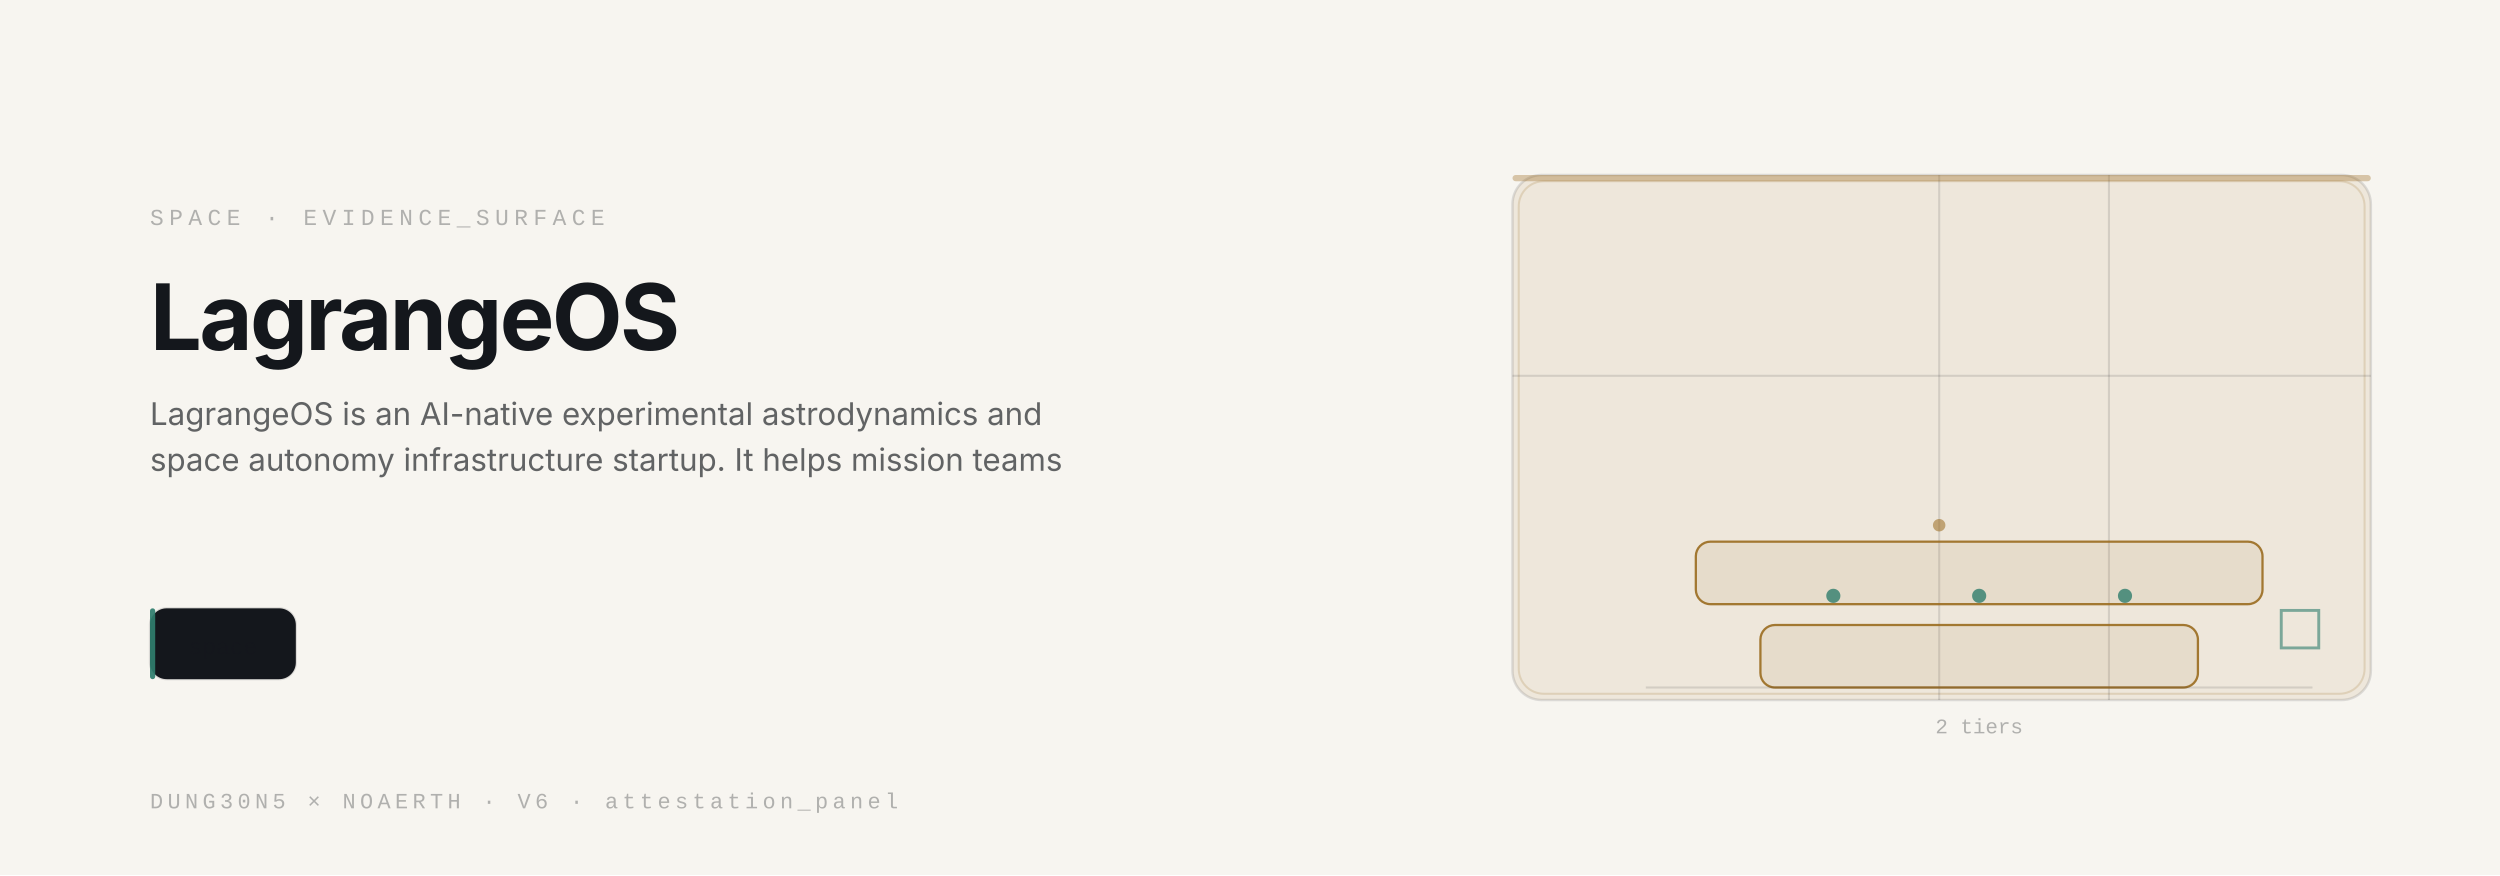
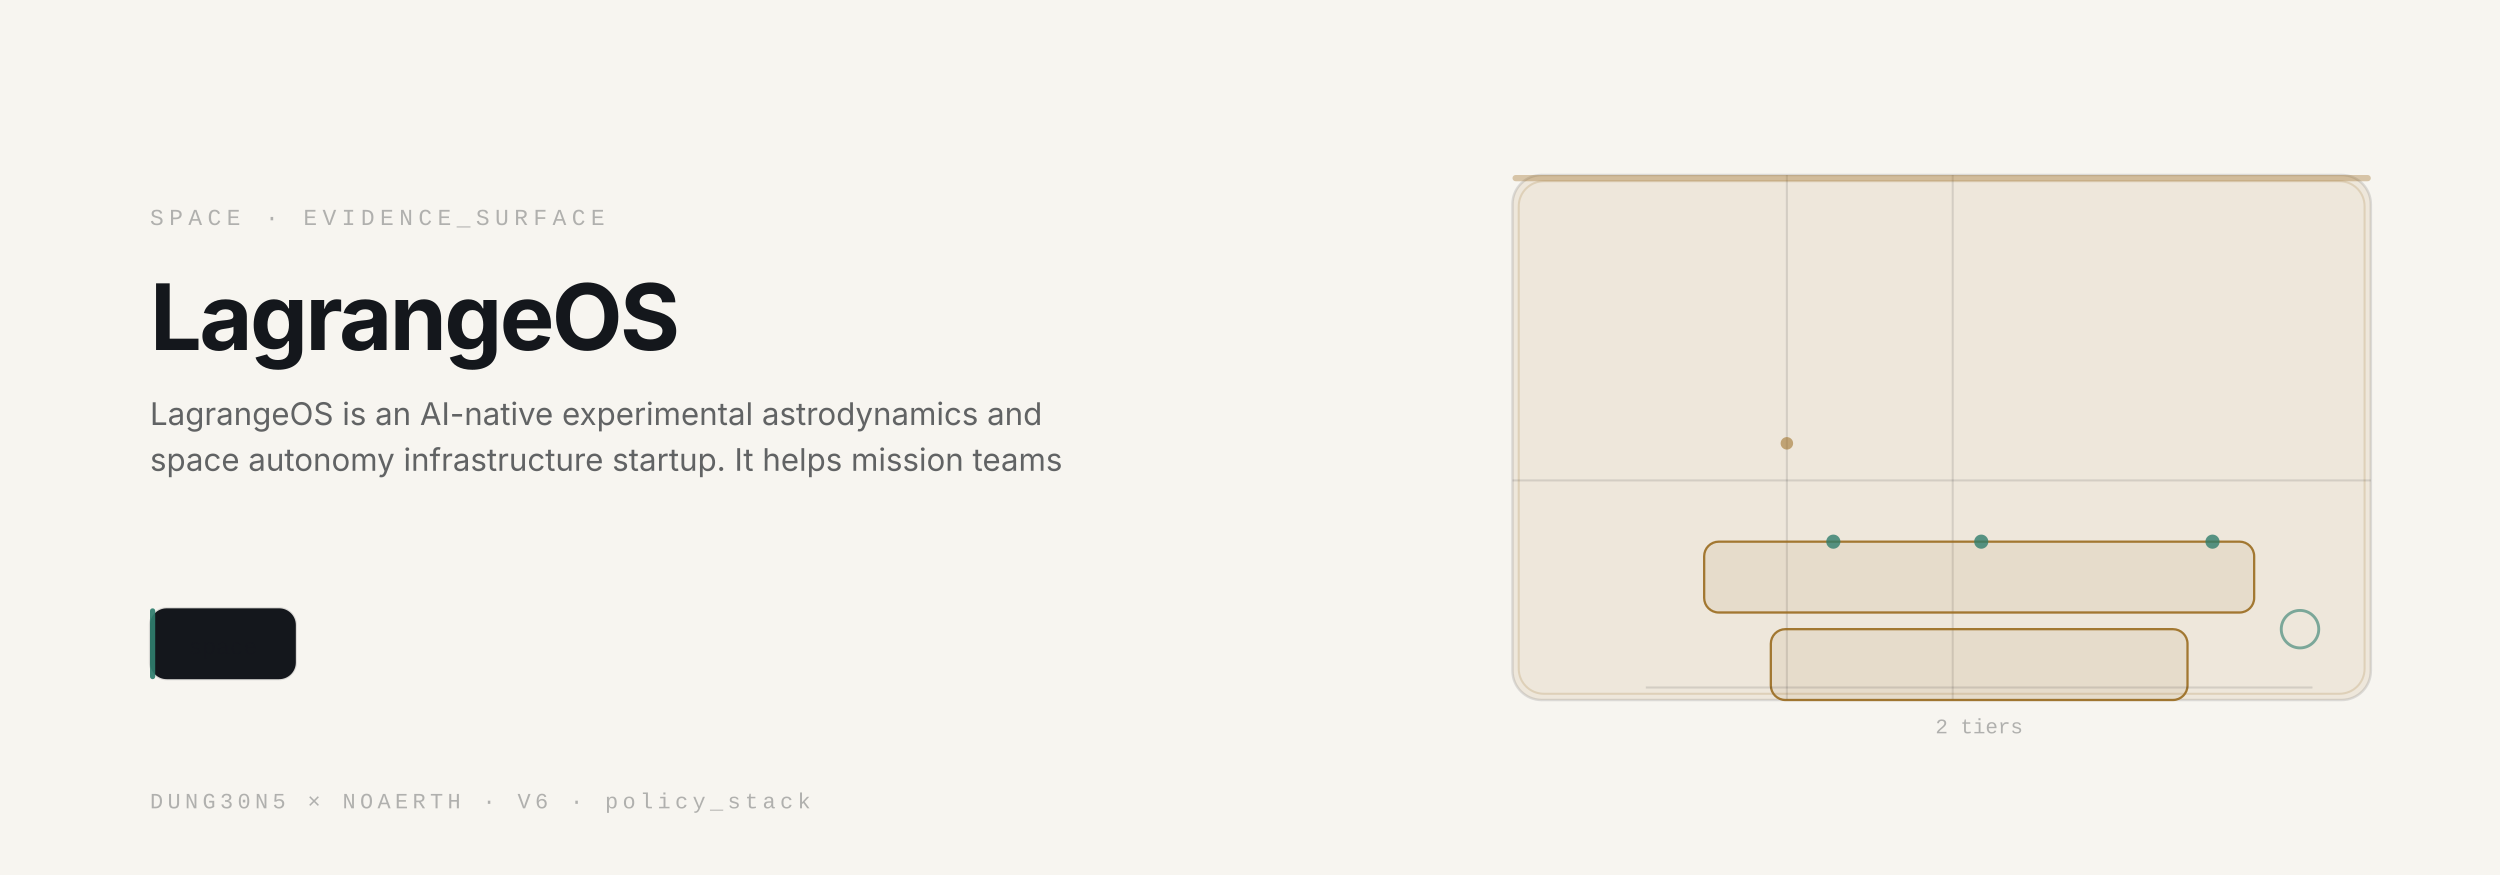
<svg xmlns="http://www.w3.org/2000/svg" viewBox="0 0 1200 420" width="1200" height="420" role="img" aria-label="LagrangeOS: claims stack into tiers, and evidence is carried up to be checked">
  <rect width="1200" height="420" fill="#f7f5f0" />
  <text x="72" y="108" font-family="ui-monospace, SFMono-Regular, Menlo, Monaco, Consolas, 'Liberation Mono', monospace" font-size="11" letter-spacing="2.6" fill="#14171c4f">SPACE · EVIDENCE_SURFACE</text>
  <text x="72" y="168" font-family="-apple-system, BlinkMacSystemFont, 'Segoe UI', Inter, Helvetica, Arial, sans-serif" font-size="44" font-weight="660" letter-spacing="-1.2" fill="#14171c">LagrangeOS</text>
  <text x="72" y="204" font-family="-apple-system, BlinkMacSystemFont, 'Segoe UI', Inter, Helvetica, Arial, sans-serif" font-size="15" fill="#14171ca8">LagrangeOS is an AI-native experimental astrodynamics and</text>
  <text x="72" y="226" font-family="-apple-system, BlinkMacSystemFont, 'Segoe UI', Inter, Helvetica, Arial, sans-serif" font-size="15" fill="#14171ca8">space autonomy infrastructure startup. It helps mission teams</text>
  <rect x="72.0" y="292.0" width="70.0" height="34.0" rx="8" fill="#14171c" stroke="#14171c1f" stroke-width="1.1" />
  <rect x="72.0" y="292.0" width="2.5" height="34.0" rx="1.2" fill="#2f7d6c" opacity="0.92" />
  <text x="107.0" y="314" font-family="ui-monospace, SFMono-Regular, Menlo, Monaco, Consolas, 'Liberation Mono', monospace" font-size="11" fill="#14171c" fill-opacity="0.82" text-anchor="middle">space</text>
  <rect x="726.0" y="84.0" width="412.0" height="252.0" rx="14" fill="#9a6b1f" fill-opacity="0.10" />
  <rect x="729.0" y="87.0" width="406.0" height="246.0" rx="12" fill="none" stroke="#9a6b1f" stroke-width="1" stroke-opacity="0.18" />
  <rect x="726.0" y="84.0" width="412.0" height="252.0" rx="14" fill="none" stroke="#14171c1f" stroke-width="1.2" />
-   <line x1="930.8" y1="84.0" x2="930.8" y2="336.0" stroke="#14171c1f" stroke-width="1" />
-   <line x1="1012.3" y1="84.0" x2="1012.3" y2="336.0" stroke="#14171c1f" stroke-width="1" />
-   <line x1="726.0" y1="180.4" x2="1138.0" y2="180.4" stroke="#14171c1f" stroke-width="1" />
-   <circle cx="930.8" cy="252.1" r="3" fill="#9a6b1f" opacity="0.55" />
+   <line x1="857.7" y1="84.0" x2="857.7" y2="336.0" stroke="#14171c1f" stroke-width="1" />
+   <line x1="937.3" y1="84.0" x2="937.3" y2="336.0" stroke="#14171c1f" stroke-width="1" />
+   <line x1="726.0" y1="230.6" x2="1138.0" y2="230.6" stroke="#14171c1f" stroke-width="1" />
+   <circle cx="857.7" cy="212.8" r="3" fill="#9a6b1f" opacity="0.55" />
  <rect x="726.0" y="84.0" width="412.0" height="3" rx="1.5" fill="#9a6b1f" opacity="0.35" />
-   <path d="M1095.0 293.0 h18 v18 h-18 z" fill="none" stroke="#2f7d6c" stroke-width="1.4" opacity="0.6" />
-   <rect x="845.0" y="300.0" width="210.0" height="30" rx="7" fill="#9a6b1f" fill-opacity="0.09" stroke="#9a6b1f" stroke-width="1.1" opacity="0.9" />
-   <rect x="814.0" y="260.0" width="272.0" height="30" rx="7" fill="#9a6b1f" fill-opacity="0.09" stroke="#9a6b1f" stroke-width="1.1" opacity="0.9" />
-   <circle cx="880" cy="286" r="3.4" fill="#2f7d6c" opacity="0.8" />
-   <circle cx="950" cy="286" r="3.4" fill="#2f7d6c" opacity="0.8" />
-   <circle cx="1020" cy="286" r="3.4" fill="#2f7d6c" opacity="0.8" />
+   <circle cx="1104.0" cy="302.0" r="9" fill="none" stroke="#2f7d6c" stroke-width="1.4" opacity="0.6" />
+   <rect x="850.0" y="302.0" width="200.0" height="34" rx="7" fill="#9a6b1f" fill-opacity="0.09" stroke="#9a6b1f" stroke-width="1.1" opacity="0.9" />
+   <rect x="818.0" y="260.0" width="264.0" height="34" rx="7" fill="#9a6b1f" fill-opacity="0.09" stroke="#9a6b1f" stroke-width="1.1" opacity="0.9" />
+   <circle cx="880" cy="260" r="3.4" fill="#2f7d6c" opacity="0.8" />
+   <circle cx="951" cy="260" r="3.4" fill="#2f7d6c" opacity="0.8" />
+   <circle cx="1062" cy="260" r="3.4" fill="#2f7d6c" opacity="0.8" />
  <line x1="790" y1="330" x2="1110" y2="330" stroke="#14171c1f" stroke-width="1" />
  <text x="950" y="352" font-family="ui-monospace, SFMono-Regular, Menlo, Monaco, Consolas, 'Liberation Mono', monospace" font-size="10" fill="#14171c4f" text-anchor="middle">2 tiers</text>
-   <text x="72" y="388" font-family="ui-monospace, SFMono-Regular, Menlo, Monaco, Consolas, 'Liberation Mono', monospace" font-size="10.5" letter-spacing="2.1" fill="#14171c4f">DUNG30N5 × NOAERTH · V6 · attestation_panel</text>
+   <text x="72" y="388" font-family="ui-monospace, SFMono-Regular, Menlo, Monaco, Consolas, 'Liberation Mono', monospace" font-size="10.5" letter-spacing="2.1" fill="#14171c4f">DUNG30N5 × NOAERTH · V6 · policy_stack</text>
</svg>
